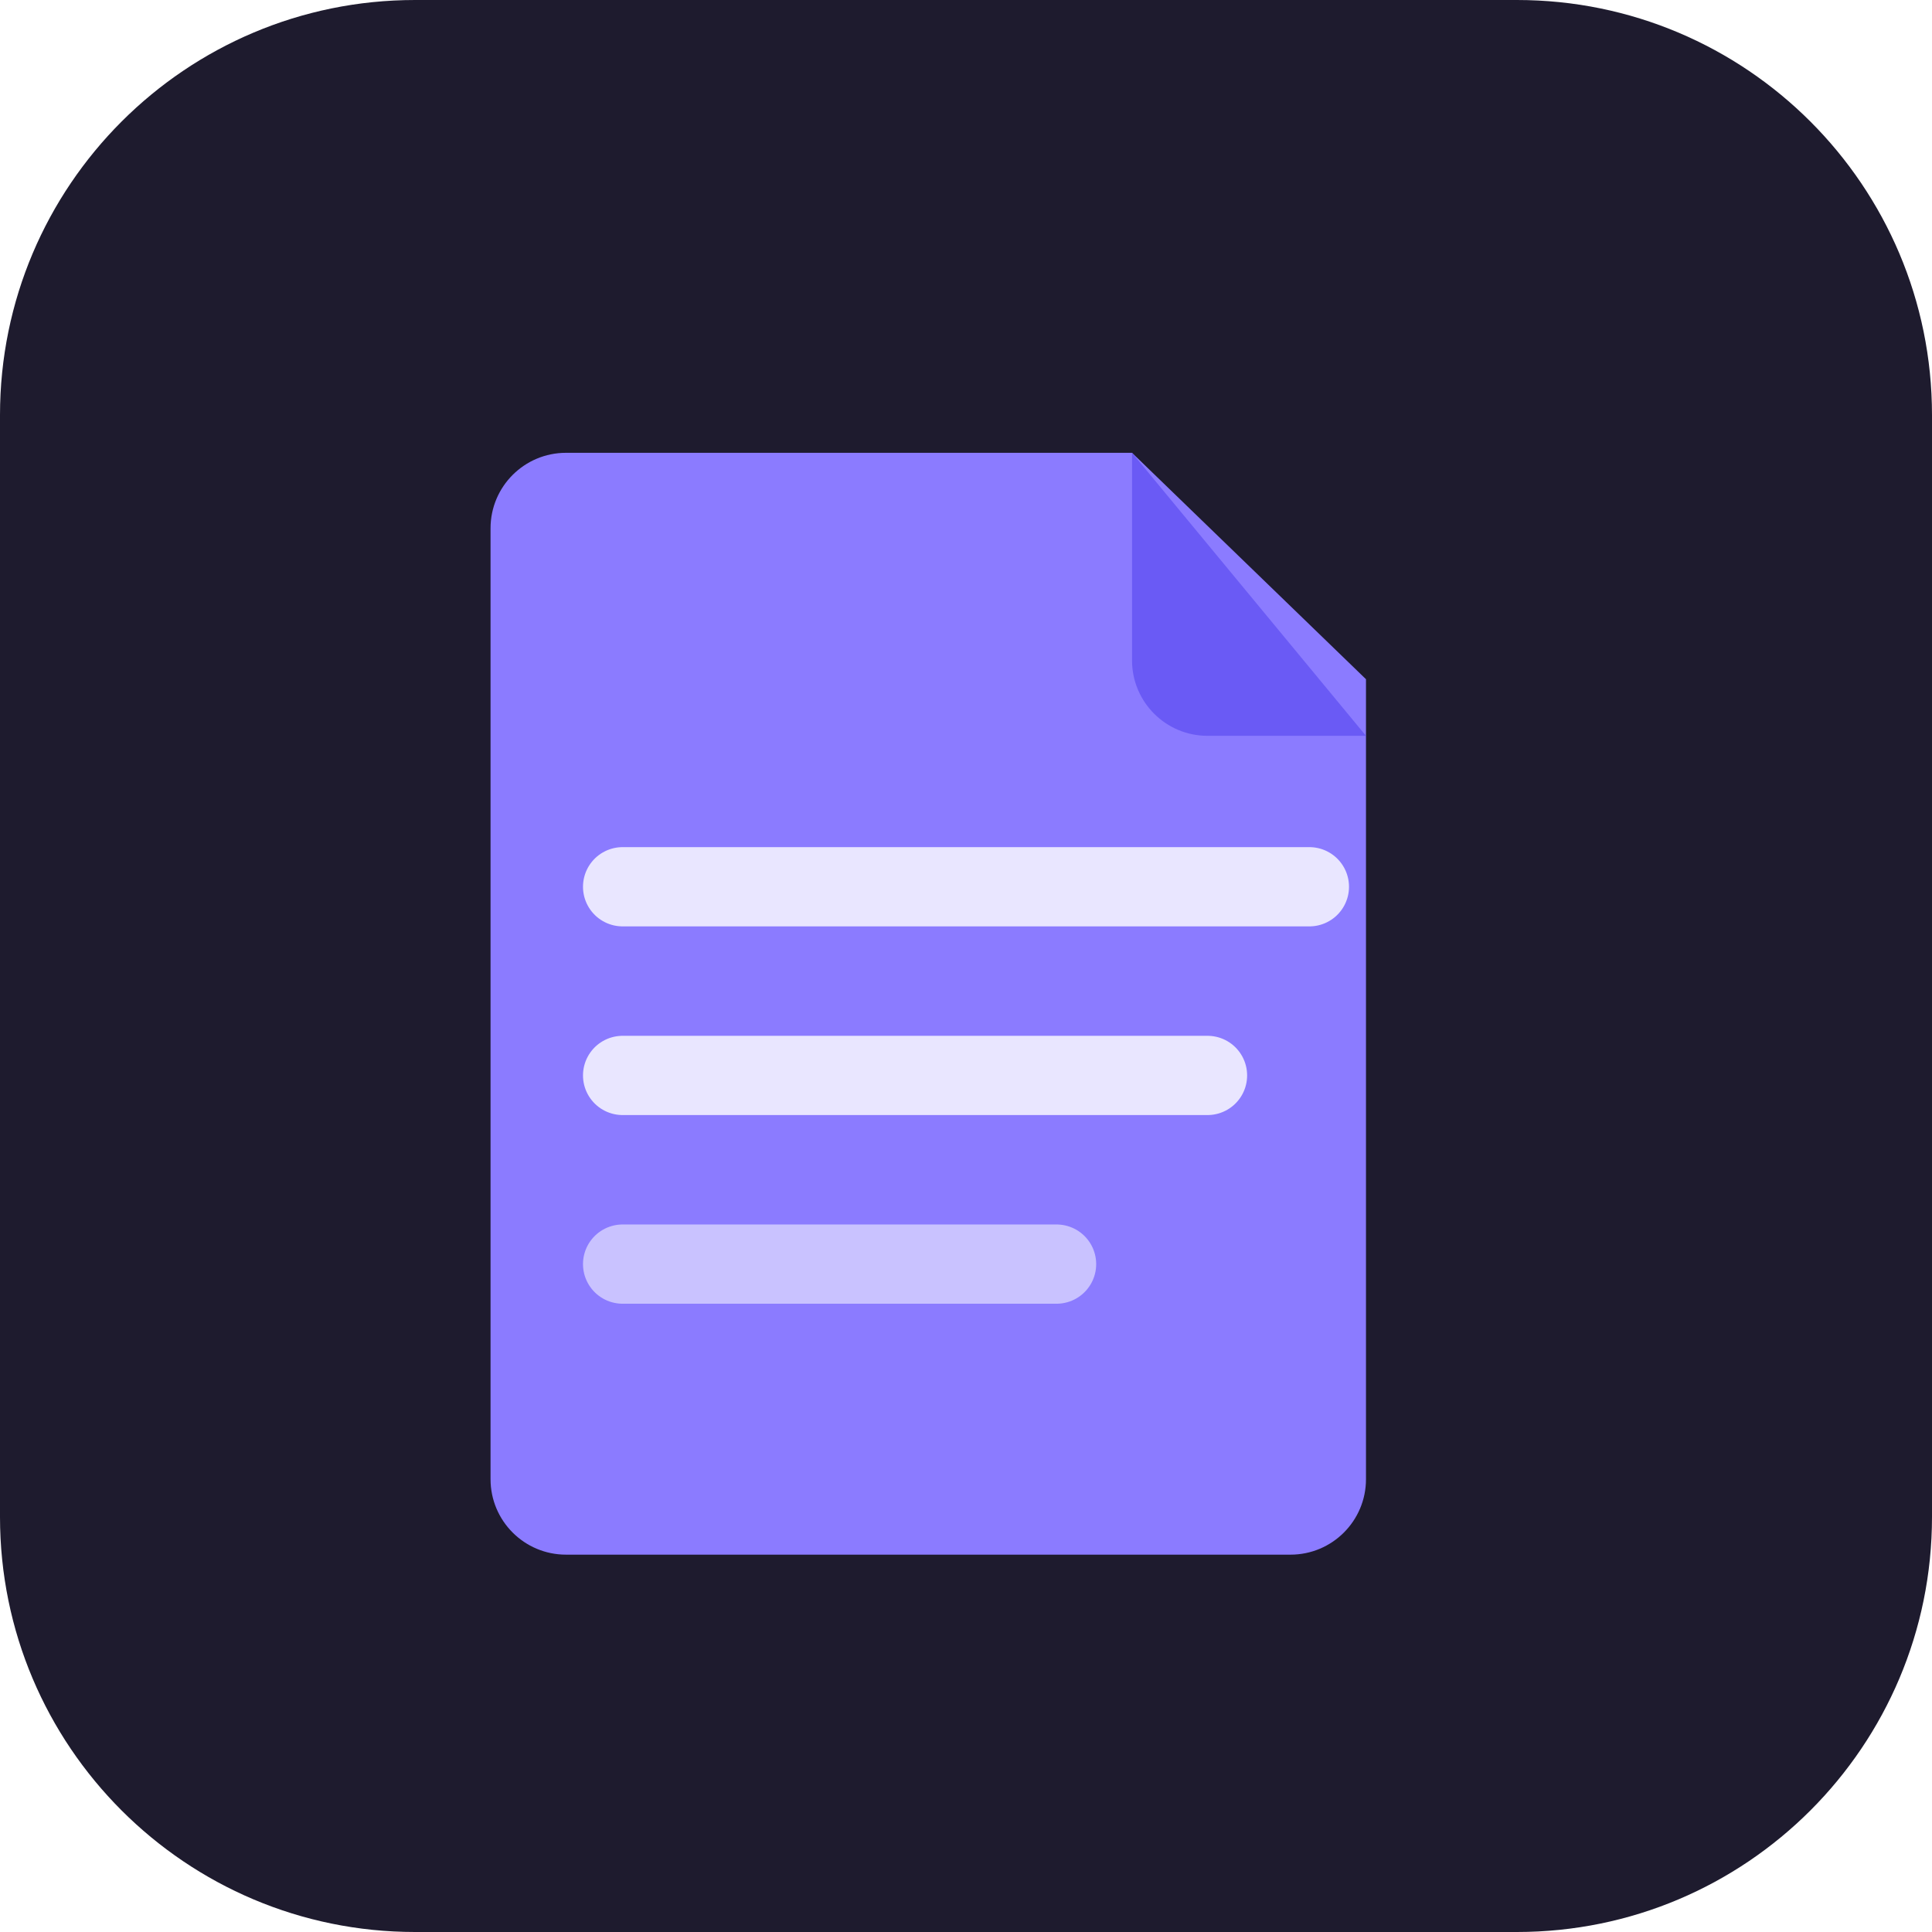
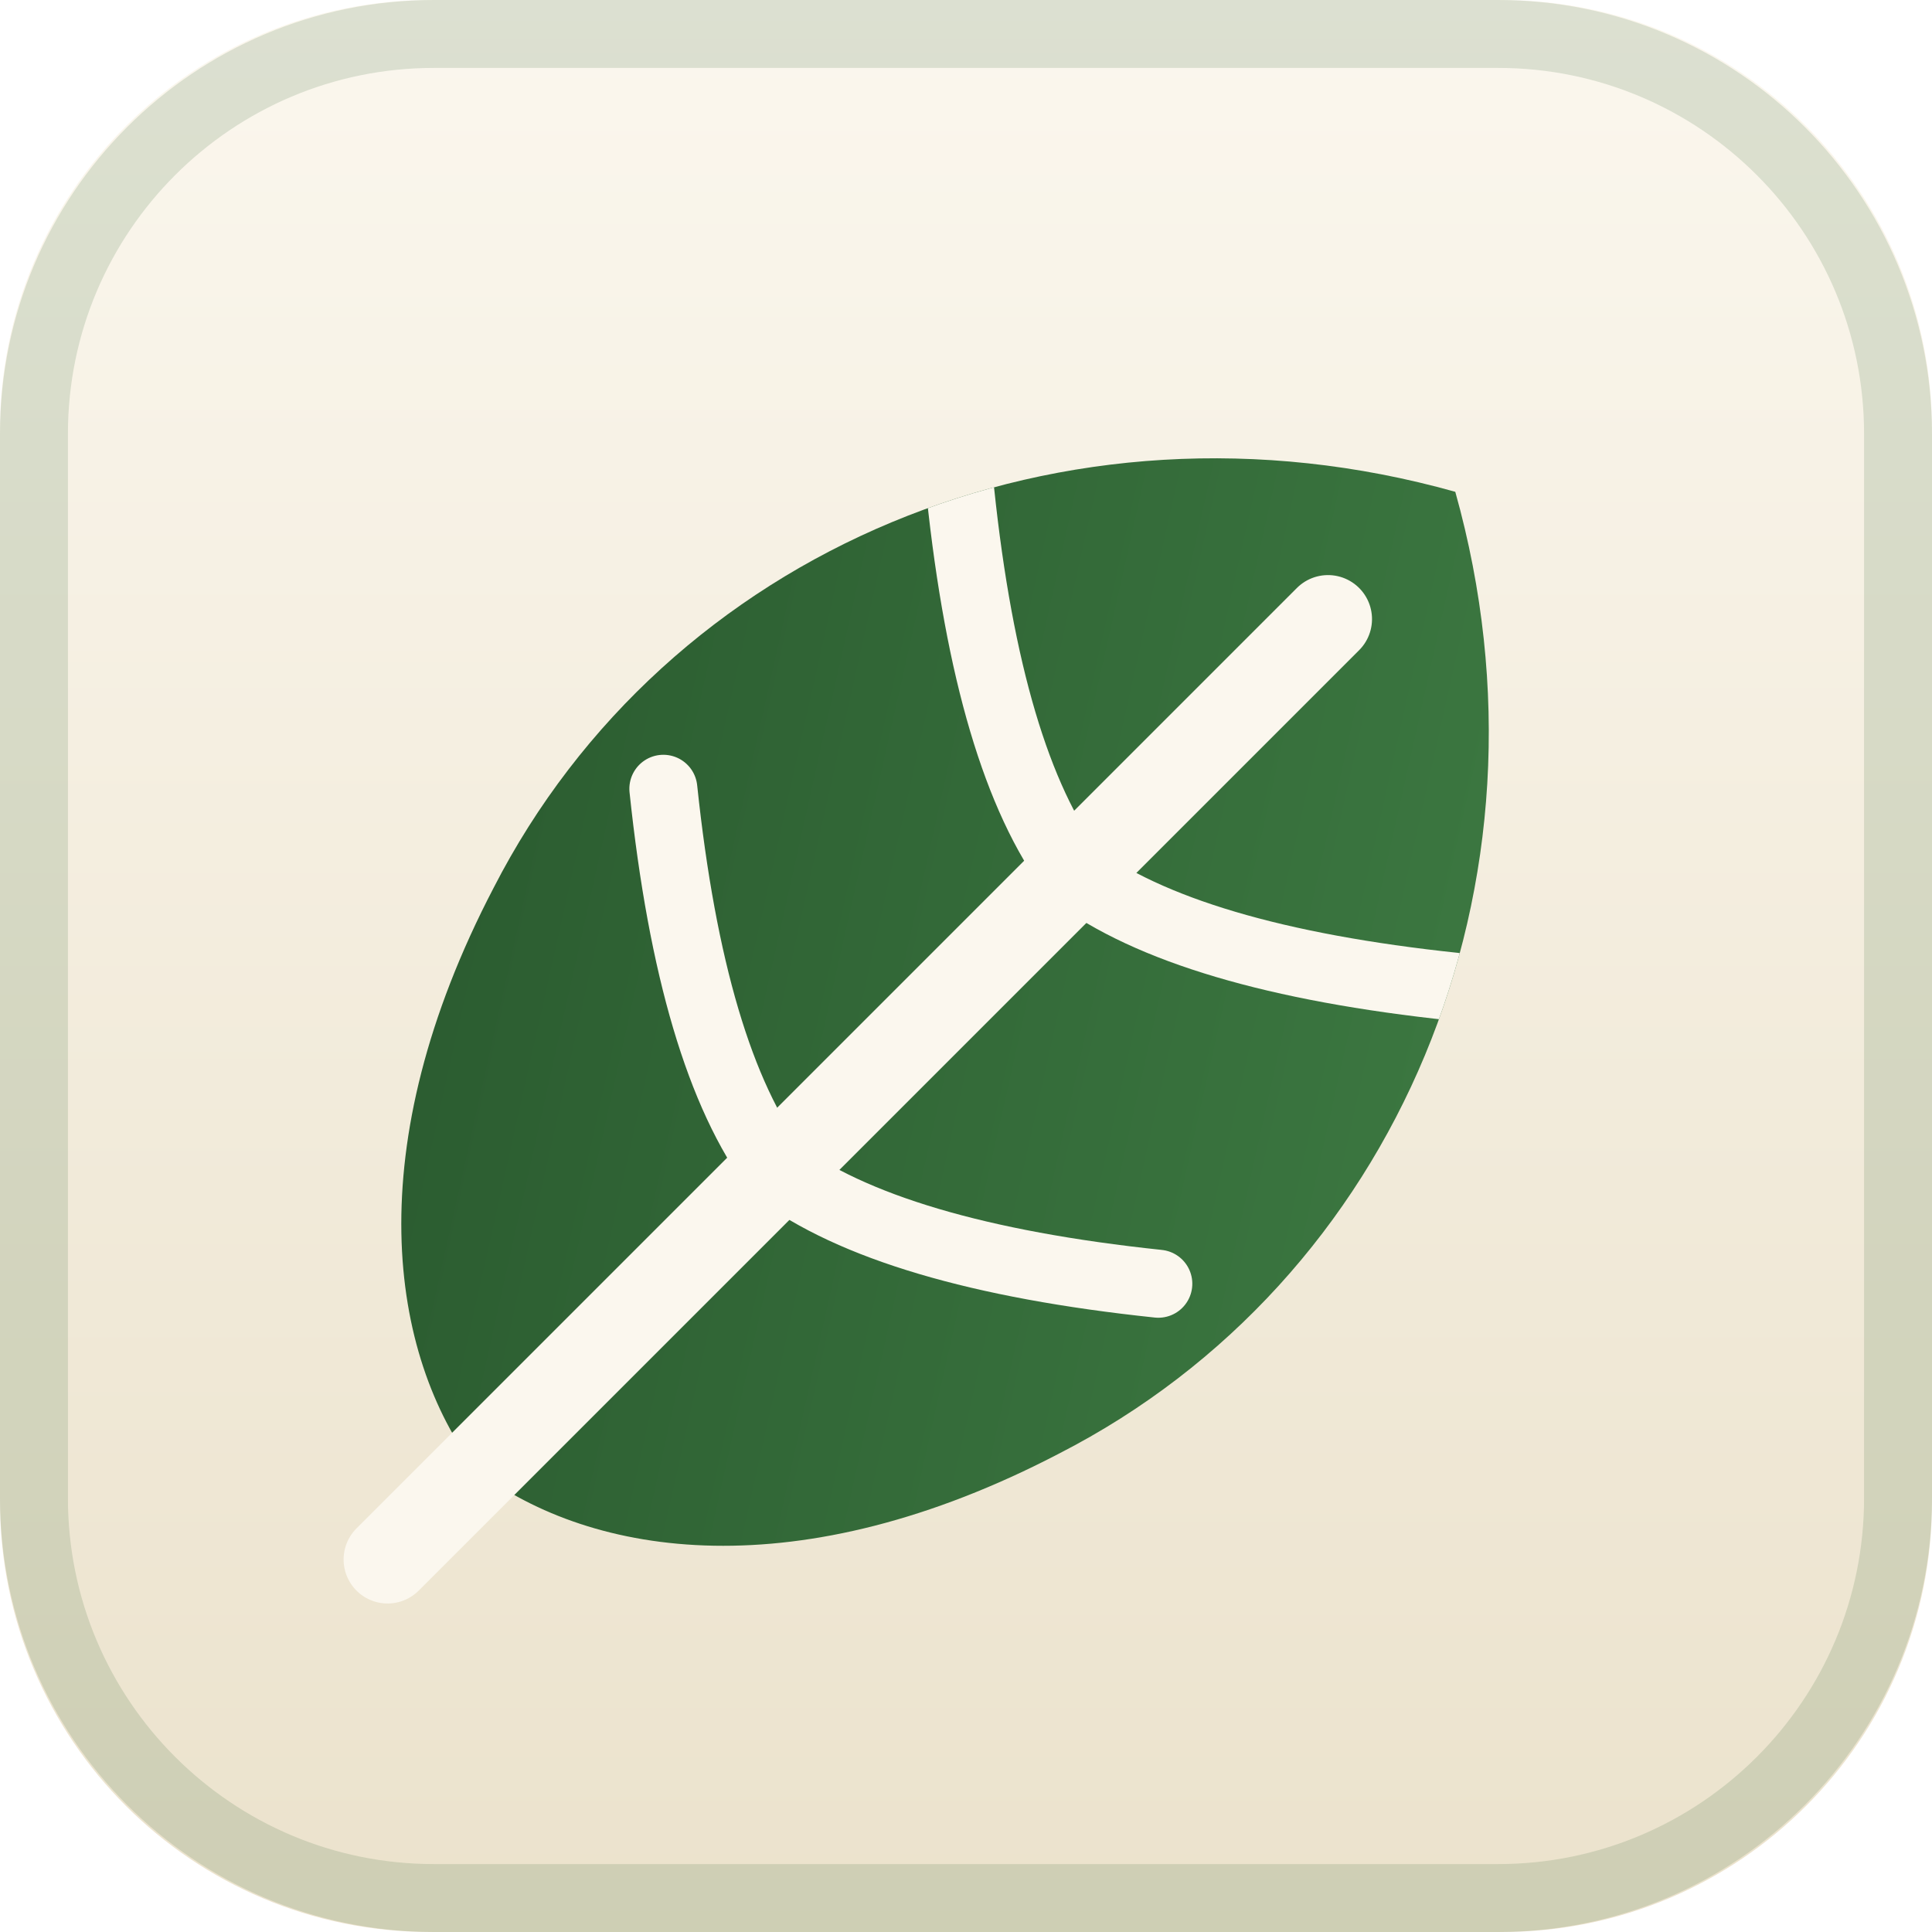
<svg xmlns="http://www.w3.org/2000/svg" viewBox="0 0 1024 1024">
-   <rect width="1024" height="1024" rx="220" fill="#1e1b2e" />
-   <path d="M300 240h300l124 120v424a40 40 0 0 1-40 40H300a40 40 0 0 1-40-40V280a40 40 0 0 1 40-40z" fill="#8b7bff" />
-   <path d="M600 240v110a40 40 0 0 0 40 40h84z" fill="#6a5af5" />
-   <line x1="330" y1="470" x2="694" y2="470" stroke="#e9e6ff" stroke-width="42" stroke-linecap="round" />
-   <line x1="330" y1="570" x2="640" y2="570" stroke="#e9e6ff" stroke-width="42" stroke-linecap="round" />
-   <line x1="330" y1="670" x2="560" y2="670" stroke="#c9c2ff" stroke-width="42" stroke-linecap="round" />
+   <style>
+     .bg-top { stop-color: #fbf7ee } .bg-bottom { stop-color: #ebe2cc }
+     .leaf-light { stop-color: #3f7d44 } .leaf-deep { stop-color: #28572d }
+     .vein { stroke: #fbf7ee } .edge { stroke: rgba(52, 101, 56, 0.16) }
+     @media (prefers-color-scheme: dark) {
+       .bg-top { stop-color: #2a4d33 } .bg-bottom { stop-color: #11201a }
+       .leaf-light { stop-color: #43984d } .leaf-deep { stop-color: #2a6b34 }
+       .vein { stroke: #f4edd8 } .edge { stroke: transparent }
+     }
+   </style>
+   <defs>
+     <linearGradient id="bg" x1="0" y1="0" x2="0" y2="1">
+       <stop offset="0" class="bg-top" />
+       <stop offset="1" class="bg-bottom" />
+     </linearGradient>
+     <linearGradient id="leaf" x1="1" y1="0" x2="0" y2="1">
+       <stop offset="0" class="leaf-light" />
+       <stop offset="1" class="leaf-deep" />
+     </linearGradient>
+     <clipPath id="blade">
+       <path d="M512 150C690 250 770 450 712 630C668 770 584 832 512 842C440 832 356 770 312 630C254 450 334 250 512 150Z" />
+     </clipPath>
+   </defs>
+   <rect width="1024" height="1024" rx="228" fill="url(#bg)" />
+   <rect x="18" y="18" width="988" height="988" rx="212" fill="none" class="edge" stroke-width="36" />
+   <g transform="translate(500 532) rotate(45) scale(1.06) translate(-512 -512)">
+     <path d="M512 150C690 250 770 450 712 630C668 770 584 832 512 842C440 832 356 770 312 630C254 450 334 250 512 150Z" fill="url(#leaf)" />
+     <g clip-path="url(#blade)" fill="none" class="vein" stroke-width="34" stroke-linecap="round">
+       <path d="M512 420Q582 410 687 325" />
+       <path d="M512 420Q442 410 337 325" />
+       <path d="M512 630Q582 620 687 535" />
+       <path d="M512 630Q442 620 337 535" />
+     </g>
+     <path d="M512 240V905" class="vein" stroke-width="44" stroke-linecap="round" />
+   </g>
</svg>
